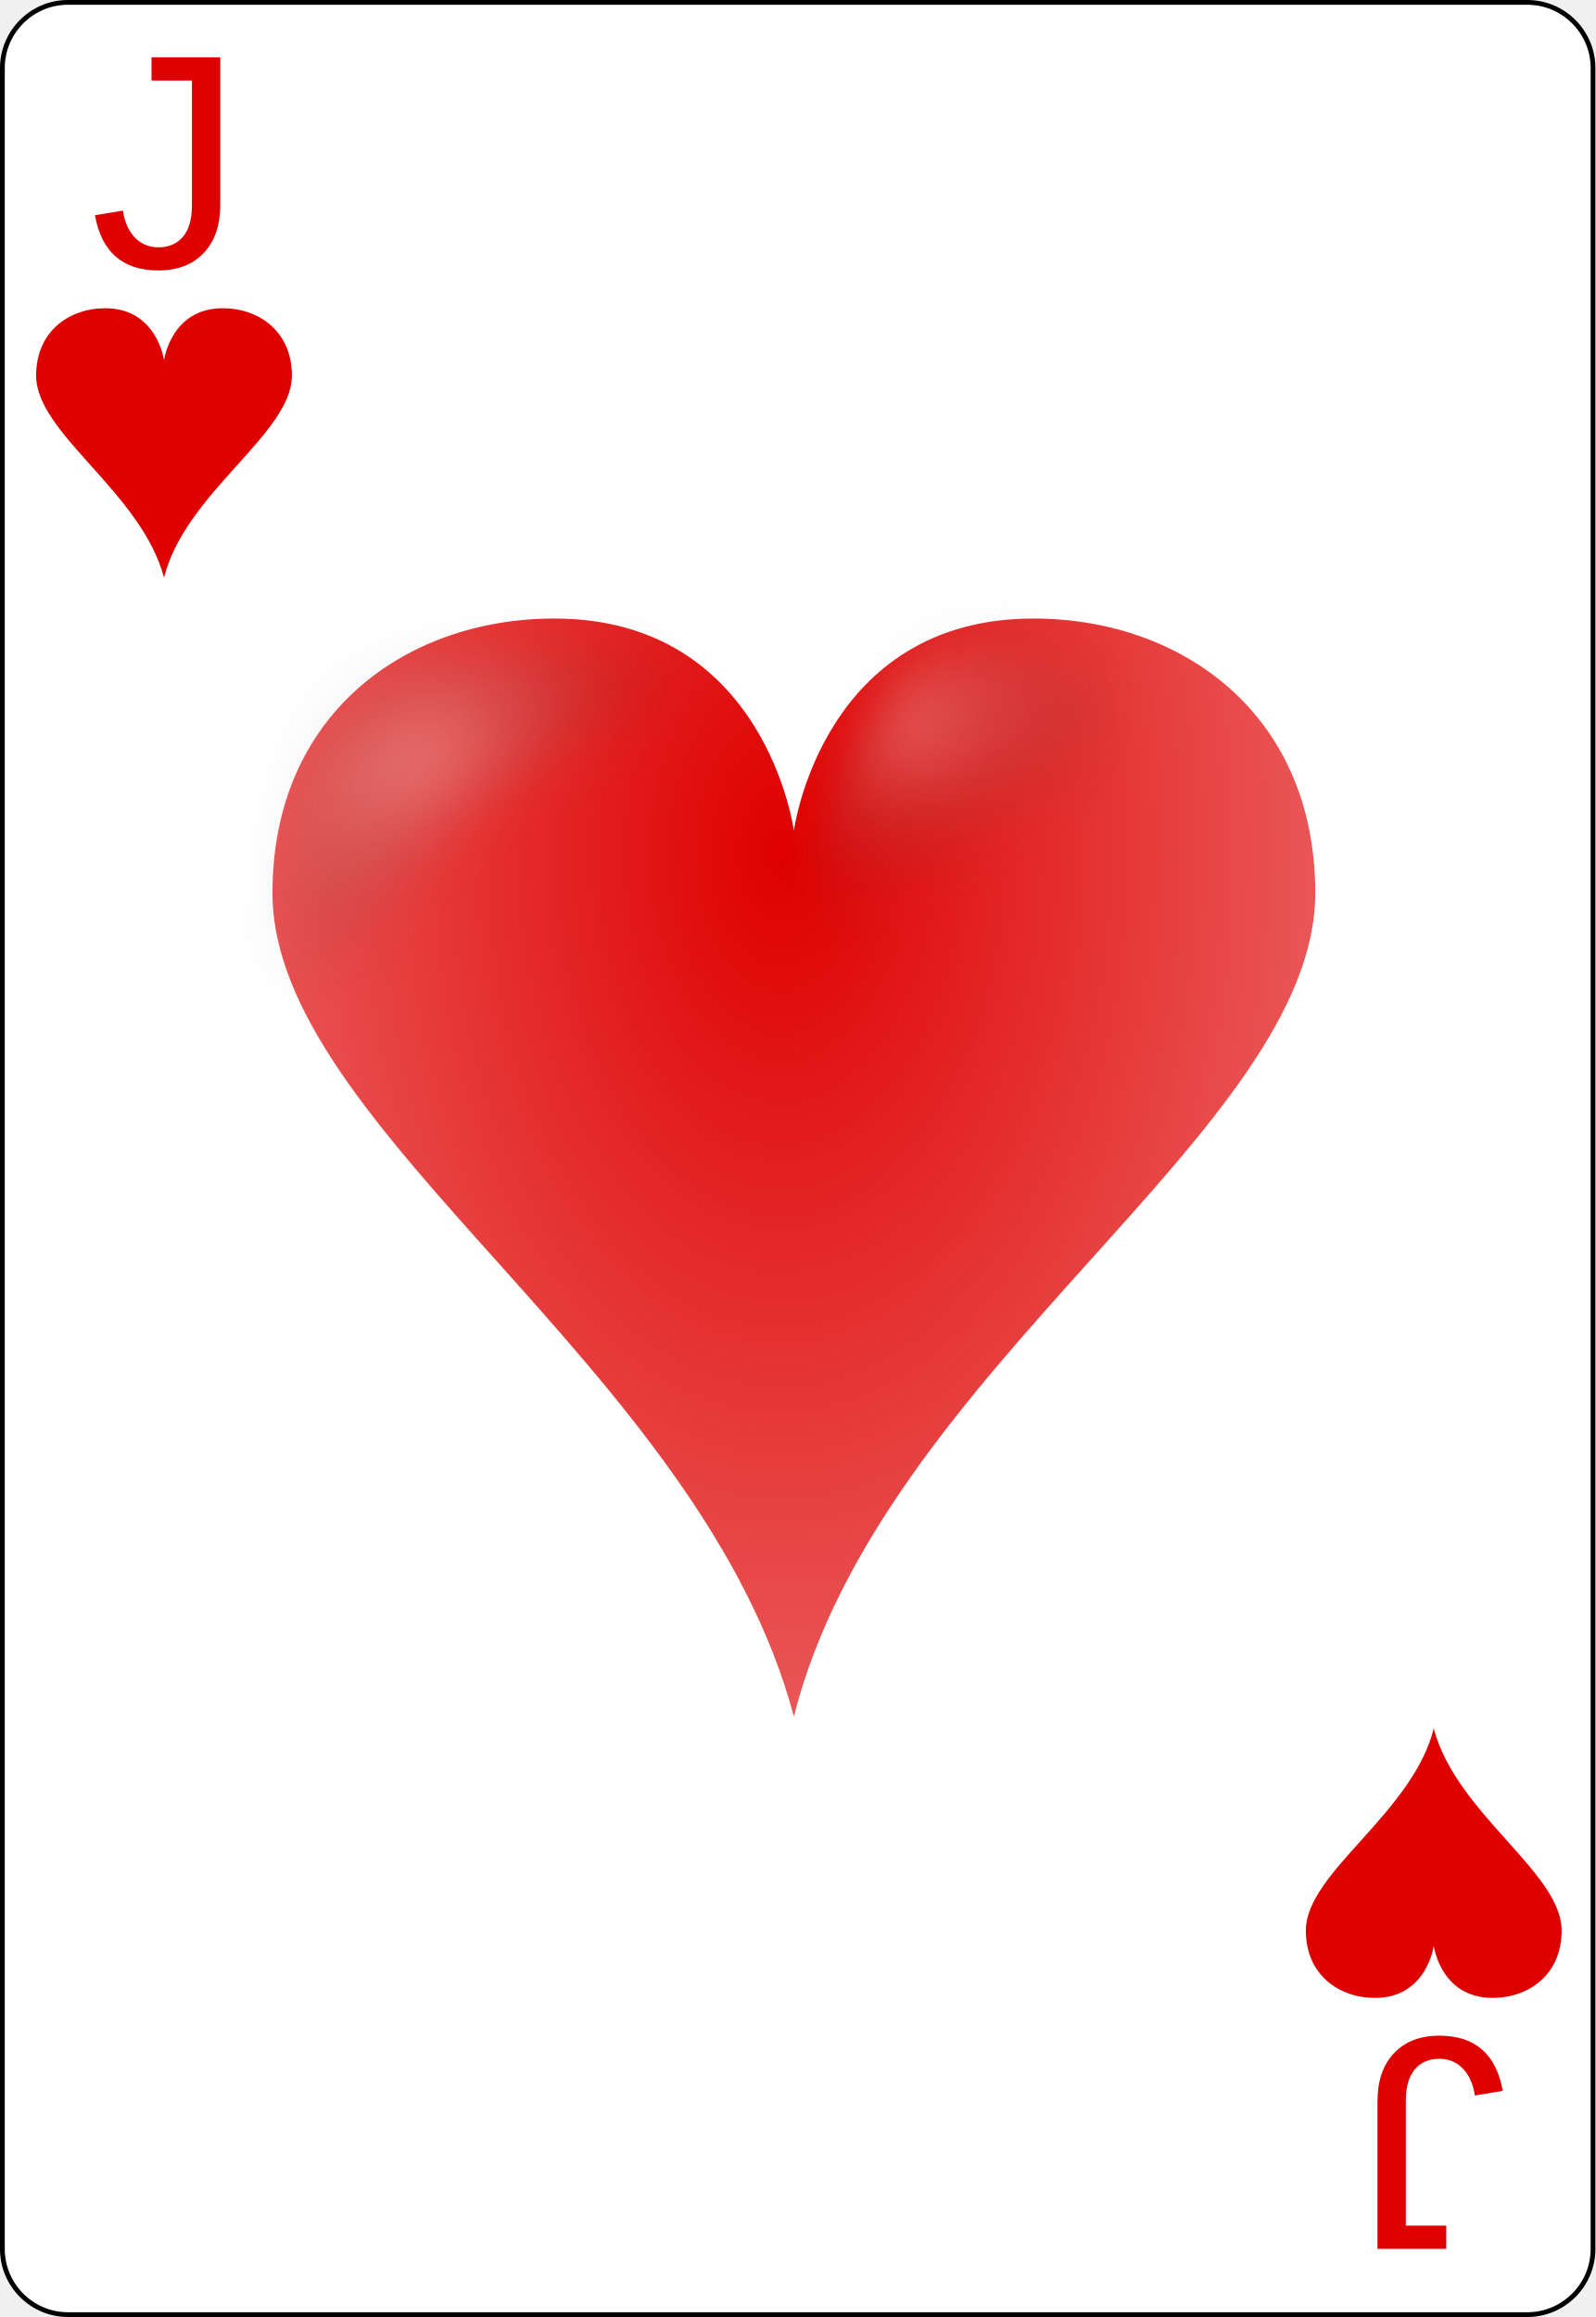
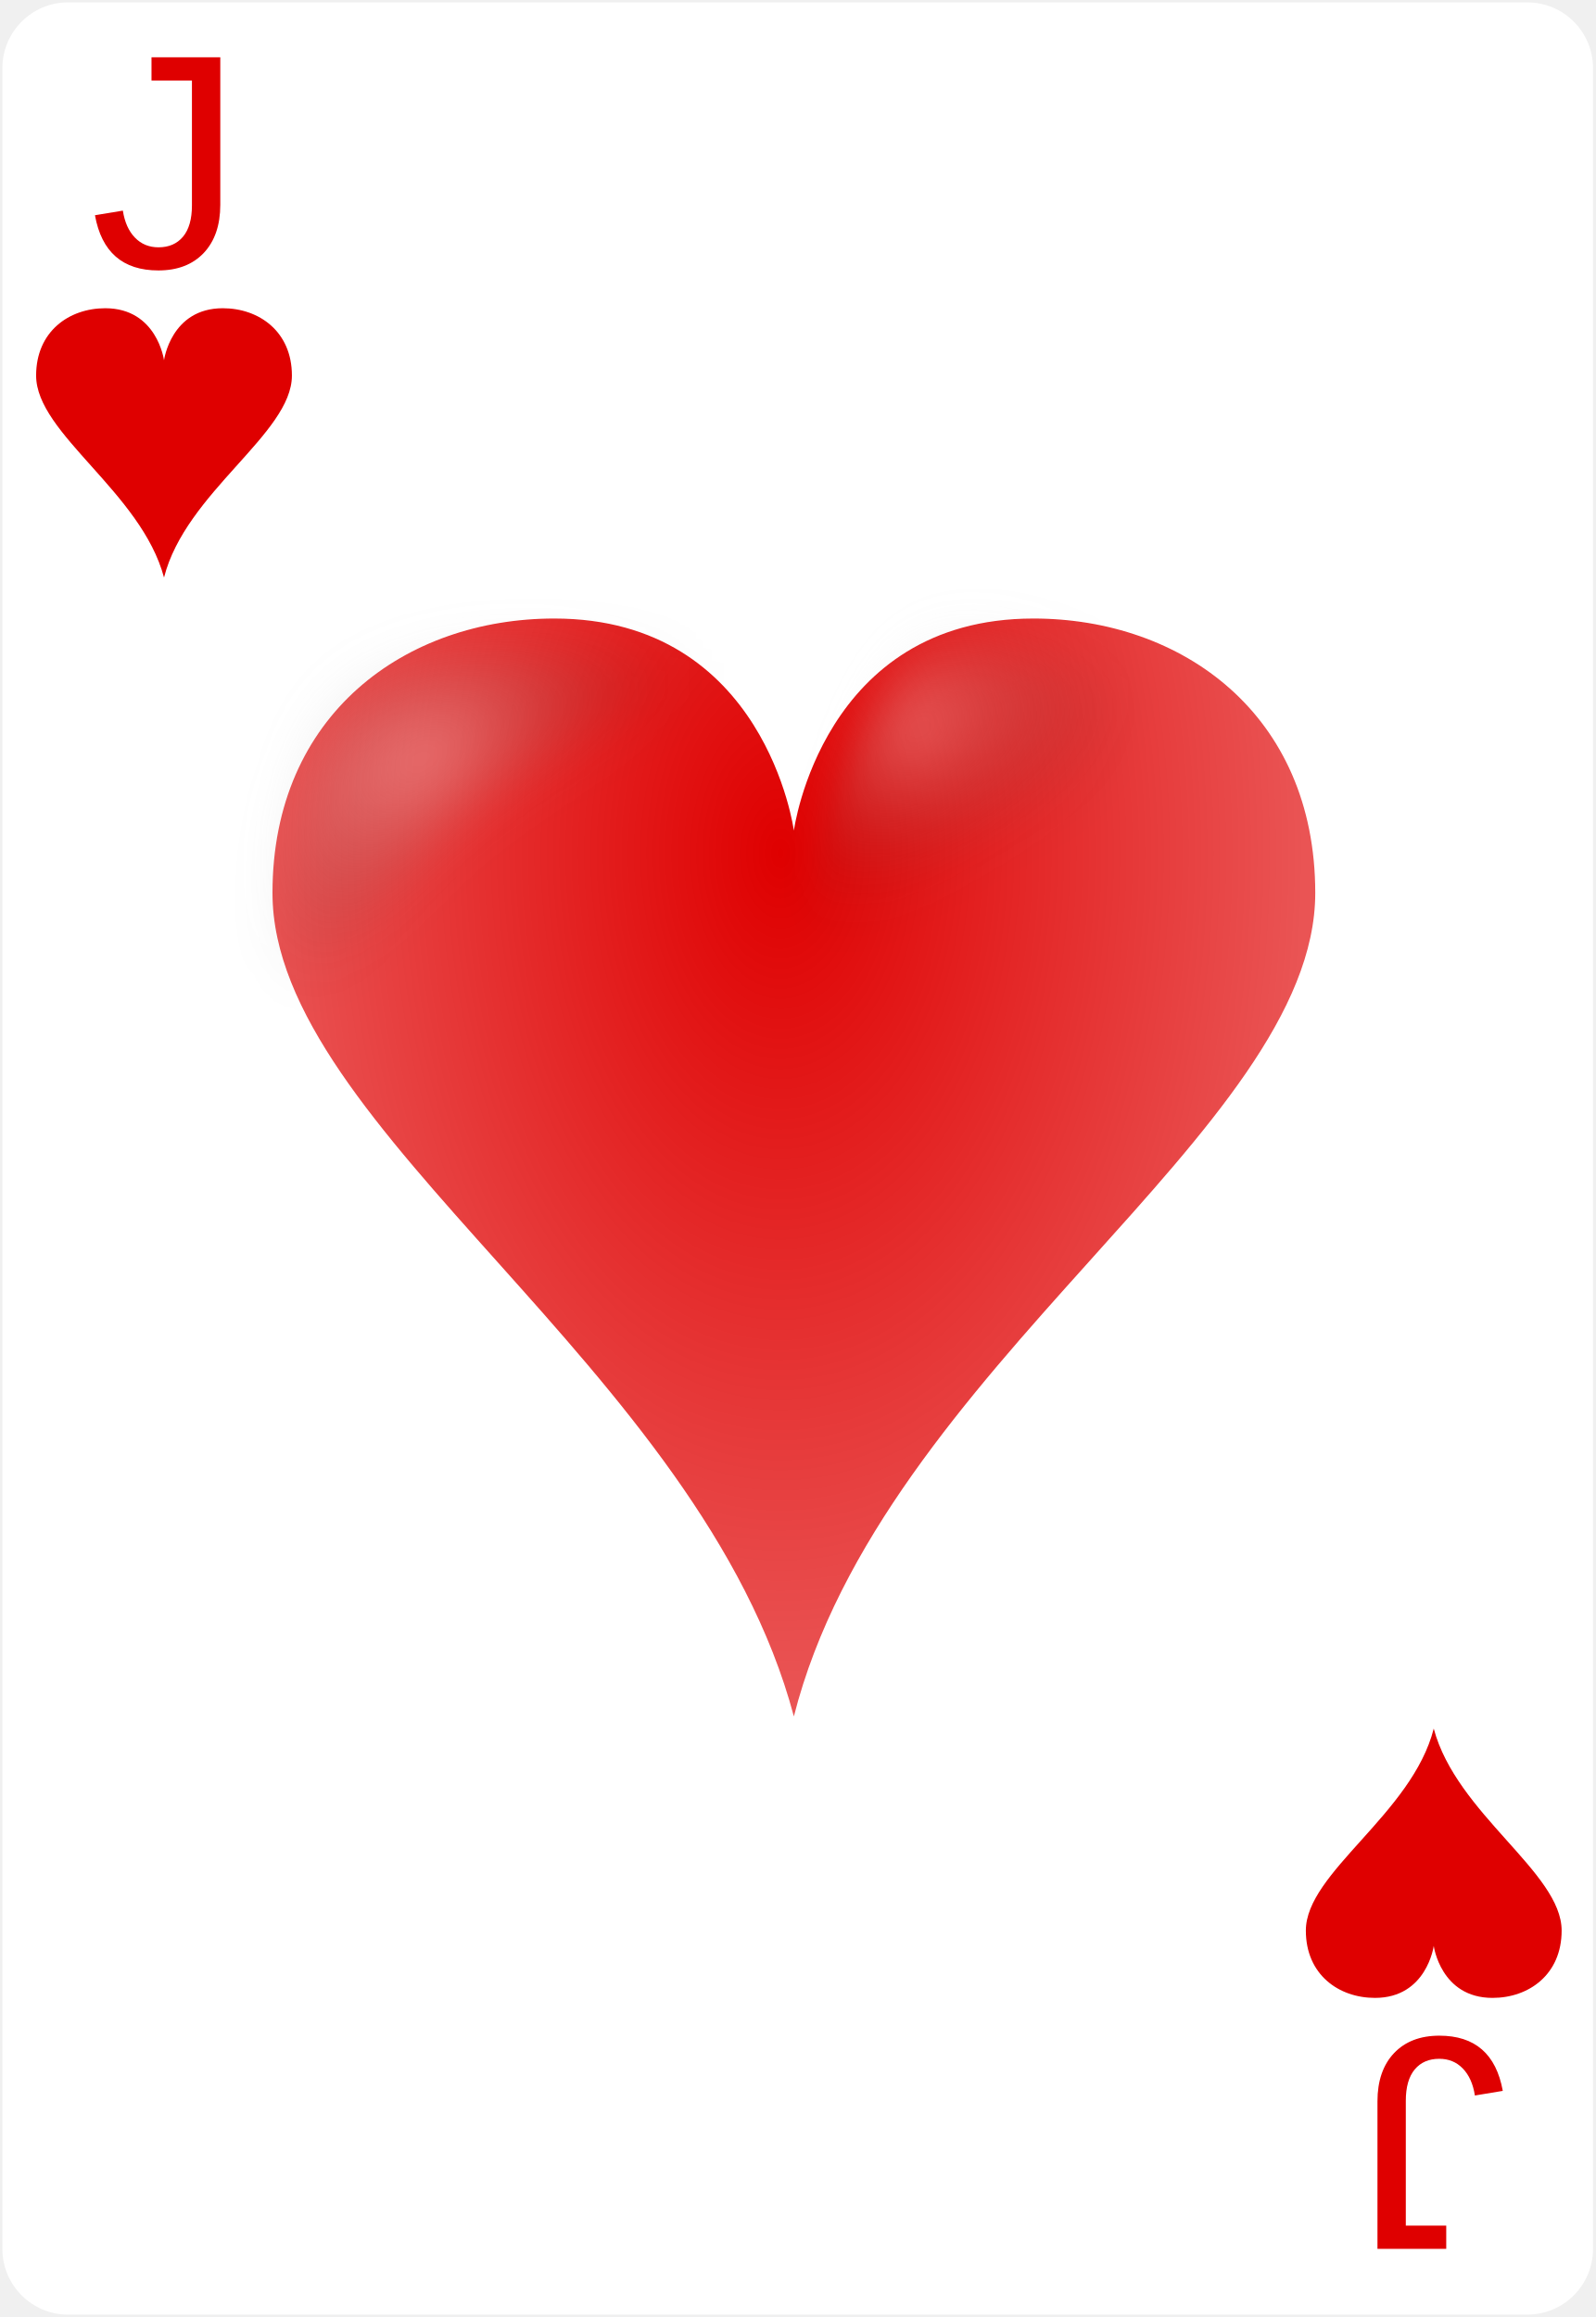
<svg xmlns="http://www.w3.org/2000/svg" xmlns:xlink="http://www.w3.org/1999/xlink" width="167.087pt" height="242.667pt" viewBox="0 0 167.087 242.667" xml:space="preserve" id="svg2" version="1.1">
  <defs id="defs41">
    <radialGradient xlink:href="#linearGradient3773" id="radialGradient3781" cx="-0.158" cy="-8.835" fx="-0.158" fy="-8.835" r="8" gradientTransform="matrix(-1.584269,-0.02349808,0.03071979,-2.477574,-0.2485638,-26.71351)" gradientUnits="userSpaceOnUse" />
    <linearGradient id="linearGradient3773">
      <stop style="stop-color:#000000;stop-opacity:1;" offset="0" id="stop3775" />
      <stop style="stop-color:#000000;stop-opacity:0.649;" offset="1" id="stop3777" />
    </linearGradient>
    <radialGradient xlink:href="#linearGradient3773" id="radialGradient3957" cx="-0.158" cy="-8.835" fx="-0.158" fy="-8.835" r="8" gradientTransform="matrix(-1.584269,-0.02349808,0.03071979,-2.477574,-0.2485638,-26.71351)" gradientUnits="userSpaceOnUse" />
    <linearGradient id="linearGradient3959">
      <stop style="stop-color:#000000;stop-opacity:1;" offset="0" id="stop3961" />
      <stop style="stop-color:#000000;stop-opacity:0.649;" offset="1" id="stop3963" />
    </linearGradient>
    <radialGradient r="81.903" fy="509.476" fx="168.025" cy="509.476" cx="168.025" gradientTransform="matrix(1.25656,-0.7774064,0.3366382,0.5361257,-221.2021,359.2426)" gradientUnits="userSpaceOnUse" id="radialGradient3975" xlink:href="#linearGradient3784-4" />
    <linearGradient id="linearGradient3784-4">
      <stop style="stop-color:#ffffff;stop-opacity:0.435;" offset="0" id="stop3786-8" />
      <stop style="stop-color:#000000;stop-opacity:0;" offset="1" id="stop3788-6" />
    </linearGradient>
    <radialGradient xlink:href="#linearGradient3784-4-5" id="radialGradient3929" gradientUnits="userSpaceOnUse" gradientTransform="matrix(1.25656,-0.7774064,0.3366382,0.5361257,-221.2021,359.2426)" cx="168.025" cy="509.476" fx="168.025" fy="509.476" r="81.903" />
    <linearGradient id="linearGradient3784-4-5">
      <stop style="stop-color:#ffffff;stop-opacity:0.489;" offset="0" id="stop3786-8-0" />
      <stop style="stop-color:#000000;stop-opacity:0;" offset="1" id="stop3788-6-3" />
    </linearGradient>
    <radialGradient xlink:href="#linearGradient3784-4-1" id="radialGradient3927" gradientUnits="userSpaceOnUse" gradientTransform="matrix(1.25656,-0.7774064,0.3366382,0.5361257,-221.2021,359.2426)" cx="168.025" cy="509.476" fx="168.025" fy="509.476" r="81.903" />
    <linearGradient id="linearGradient3784-4-1">
      <stop style="stop-color:#ffffff;stop-opacity:0.237;" offset="0" id="stop3786-8-03" />
      <stop style="stop-color:#000000;stop-opacity:0;" offset="1" id="stop3788-6-6" />
    </linearGradient>
    <radialGradient xlink:href="#linearGradient3768" id="radialGradient3776" cx="-0.206" cy="-4.579" fx="-0.206" fy="-4.579" r="8" gradientTransform="matrix(-1,0,0,-1.720176,-0.4120407,-13.02719)" gradientUnits="userSpaceOnUse" />
    <linearGradient id="linearGradient3768">
      <stop style="stop-color:#df0000;stop-opacity:1;" offset="0" id="stop3770" />
      <stop style="stop-color:#df0000;stop-opacity:0.672;" offset="1" id="stop3772" />
    </linearGradient>
    <radialGradient r="81.903" fy="511.223" fx="171.487" cy="511.223" cx="171.487" gradientTransform="matrix(1.152989,-0.6739155,0.3948202,0.6754904,-233.6326,270.4008)" gradientUnits="userSpaceOnUse" id="radialGradient4013" xlink:href="#linearGradient3784-4-6" />
    <linearGradient id="linearGradient3784-4-6">
      <stop style="stop-color:#ffffff;stop-opacity:0.313;" offset="0" id="stop3786-8-8" />
      <stop style="stop-color:#000000;stop-opacity:0;" offset="1" id="stop3788-6-8" />
    </linearGradient>
    <filter color-interpolation-filters="sRGB" id="filter3834-6" x="-0.139" width="1.279" y="-0.162" height="1.325">
      <feGaussianBlur stdDeviation="9.511" id="feGaussianBlur3836-6" />
    </filter>
    <radialGradient r="81.903" fy="492.632" fx="159.354" cy="492.632" cx="159.354" gradientTransform="matrix(1.089478,-0.715138,0.4464527,0.6562658,-244.9333,290.9185)" gradientUnits="userSpaceOnUse" id="radialGradient4013-8" xlink:href="#linearGradient3784-4-2" />
    <linearGradient id="linearGradient3784-4-2">
      <stop style="stop-color:#ffffff;stop-opacity:0.29;" offset="0" id="stop3786-8-1" />
      <stop style="stop-color:#000000;stop-opacity:0;" offset="1" id="stop3788-6-5" />
    </linearGradient>
    <filter color-interpolation-filters="sRGB" id="filter3834-6-3" x="-0.139" width="1.279" y="-0.162" height="1.325">
      <feGaussianBlur stdDeviation="9.511" id="feGaussianBlur3836-6-3" />
    </filter>
    <radialGradient r="81.903" fy="492.632" fx="159.354" cy="492.632" cx="159.354" gradientTransform="matrix(1.089478,-0.715138,0.4464527,0.6562658,-244.9333,290.9185)" gradientUnits="userSpaceOnUse" id="radialGradient3073" xlink:href="#linearGradient3784-4-2" />
  </defs>
-   <g id="Layer_x0020_1" style="fill-rule:nonzero;clip-rule:nonzero;stroke:#000000;stroke-miterlimit:4;">
+   <g id="Layer_x0020_1" style="fill-rule:nonzero;clip-rule:nonzero;stroke:none;stroke-miterlimit:4;">
    <path style="fill:#FFFFFF;stroke-width:0.5;" d="M166.837,235.548c0,3.777-3.087,6.869-6.871,6.869H7.111c-3.775,0-6.861-3.092-6.861-6.869V7.12C0.25,3.343,3.336,0.25,7.111,0.25h152.855    c3.784,0,6.871,3.093,6.871,6.87v228.428z" id="path5" />
    <g style="stroke:none;" id="g7">
      <g id="g9">
				
			</g>
    </g>
    <g id="g15">
			
		</g>
    <g id="g19">
			
		</g>
    <g style="stroke:none;" id="g23">
      <g id="g25">
				
			</g>
    </g>
    <g style="stroke:none;" id="g31">
      <g id="g33">
				
			</g>
    </g>
  </g>
  <text xml:space="preserve" style="font-size:32px;font-style:normal;font-weight:normal;line-height:125%;letter-spacing:0px;word-spacing:0px;fill:#df0000;fill-opacity:1;stroke:none;font-family:Bitstream Vera Sans" x="9.446" y="28.013" id="text3788">
    <tspan id="tspan3790" x="9.446" y="28.013" style="font-style:normal;font-variant:normal;font-weight:normal;font-stretch:normal;fill:#df0000;fill-opacity:1;font-family:Arial;-inkscape-font-specification:Arial">J</tspan>
  </text>
  <g transform="matrix(0.1968698,0,0,0.1968698,11.54991,16.86967)" id="g3036">
    <g style="stroke:none" id="layer1-9" transform="matrix(34.67063,0,0,32.44841,363.6508,535.3979)">
      <path d="M 3.676,-9 C 0.433,-9 0,-5.523 0,-5.523 0,-5.523 -0.433,-9 -3.676,-9 -5.946,-9 -8,-7.441 -8,-4.5 -8,-0.614 -1.421,3.294 0,9 1.352,3.299 8,-0.614 8,-4.5 8,-7.441 5.946,-9 3.676,-9 z" id="hl" style="fill:url(#radialGradient3776);fill-opacity:1;stroke:none" />
    </g>
    <path transform="matrix(1.484247,0,0,1.537104,-80.68896,-450.5936)" id="path3762-6-4" d="m 117.301,604.266 c 0,0 -8.068,-94.95 22.857,-122.857 34.761,-31.369 140,-11.429 140,-11.429 0,0 -71.54,24.838 -100,48.571 -27.21,22.692 -62.857,85.714 -62.857,85.714 z" style="fill:url(#radialGradient4013);fill-opacity:1;stroke:none;filter:url(#filter3834-6)" />
    <path transform="matrix(1.153293,0.3378255,-0.3292825,1.401643,422.9377,-451.9048)" id="path3762-6-2-3" d="m 117.301,604.266 c 0,0 -8.068,-94.95 22.857,-122.857 34.761,-31.369 140,-11.429 140,-11.429 0,0 -63.093,37.071 -91.553,60.804 -27.21,22.692 -71.305,73.481 -71.305,73.481 z" style="fill:url(#radialGradient3073);fill-opacity:1;stroke:none;filter:url(#filter3834-6-3)" />
  </g>
  <g transform="matrix(1.674307,0,0,1.566992,17.17751,46.38532)" id="layer1-9-6" style="fill:#df0000;fill-opacity:1">
    <path style="fill:#df0000;fill-opacity:1" id="hl-8" d="M 3.676,-9 C 0.433,-9 0,-5.523 0,-5.523 0,-5.523 -0.433,-9 -3.676,-9 -5.946,-9 -8,-7.441 -8,-4.5 -8,-0.614 -1.421,3.294 0,9 1.352,3.299 8,-0.614 8,-4.5 8,-7.441 5.946,-9 3.676,-9 z" />
  </g>
  <text xml:space="preserve" style="font-size:32px;font-style:normal;font-weight:normal;line-height:125%;letter-spacing:0px;word-spacing:0px;fill:#df0000;fill-opacity:1;stroke:none;font-family:Bitstream Vera Sans" x="-157.888" y="-213.515" id="text3788-4" transform="scale(-1,-1)">
    <tspan id="tspan3790-3" x="-157.888" y="-213.515" style="font-style:normal;font-variant:normal;font-weight:normal;font-stretch:normal;fill:#df0000;fill-opacity:1;font-family:Arial;-inkscape-font-specification:Arial">J</tspan>
  </text>
  <g transform="matrix(-1.674307,0,0,-1.566992,150.156,195.1431)" id="layer1-9-6-5" style="fill:#df0000;fill-opacity:1">
    <path style="fill:#df0000;fill-opacity:1" id="hl-8-1" d="M 3.676,-9 C 0.433,-9 0,-5.523 0,-5.523 0,-5.523 -0.433,-9 -3.676,-9 -5.946,-9 -8,-7.441 -8,-4.5 -8,-0.614 -1.421,3.294 0,9 1.352,3.299 8,-0.614 8,-4.5 8,-7.441 5.946,-9 3.676,-9 z" />
  </g>
</svg>
